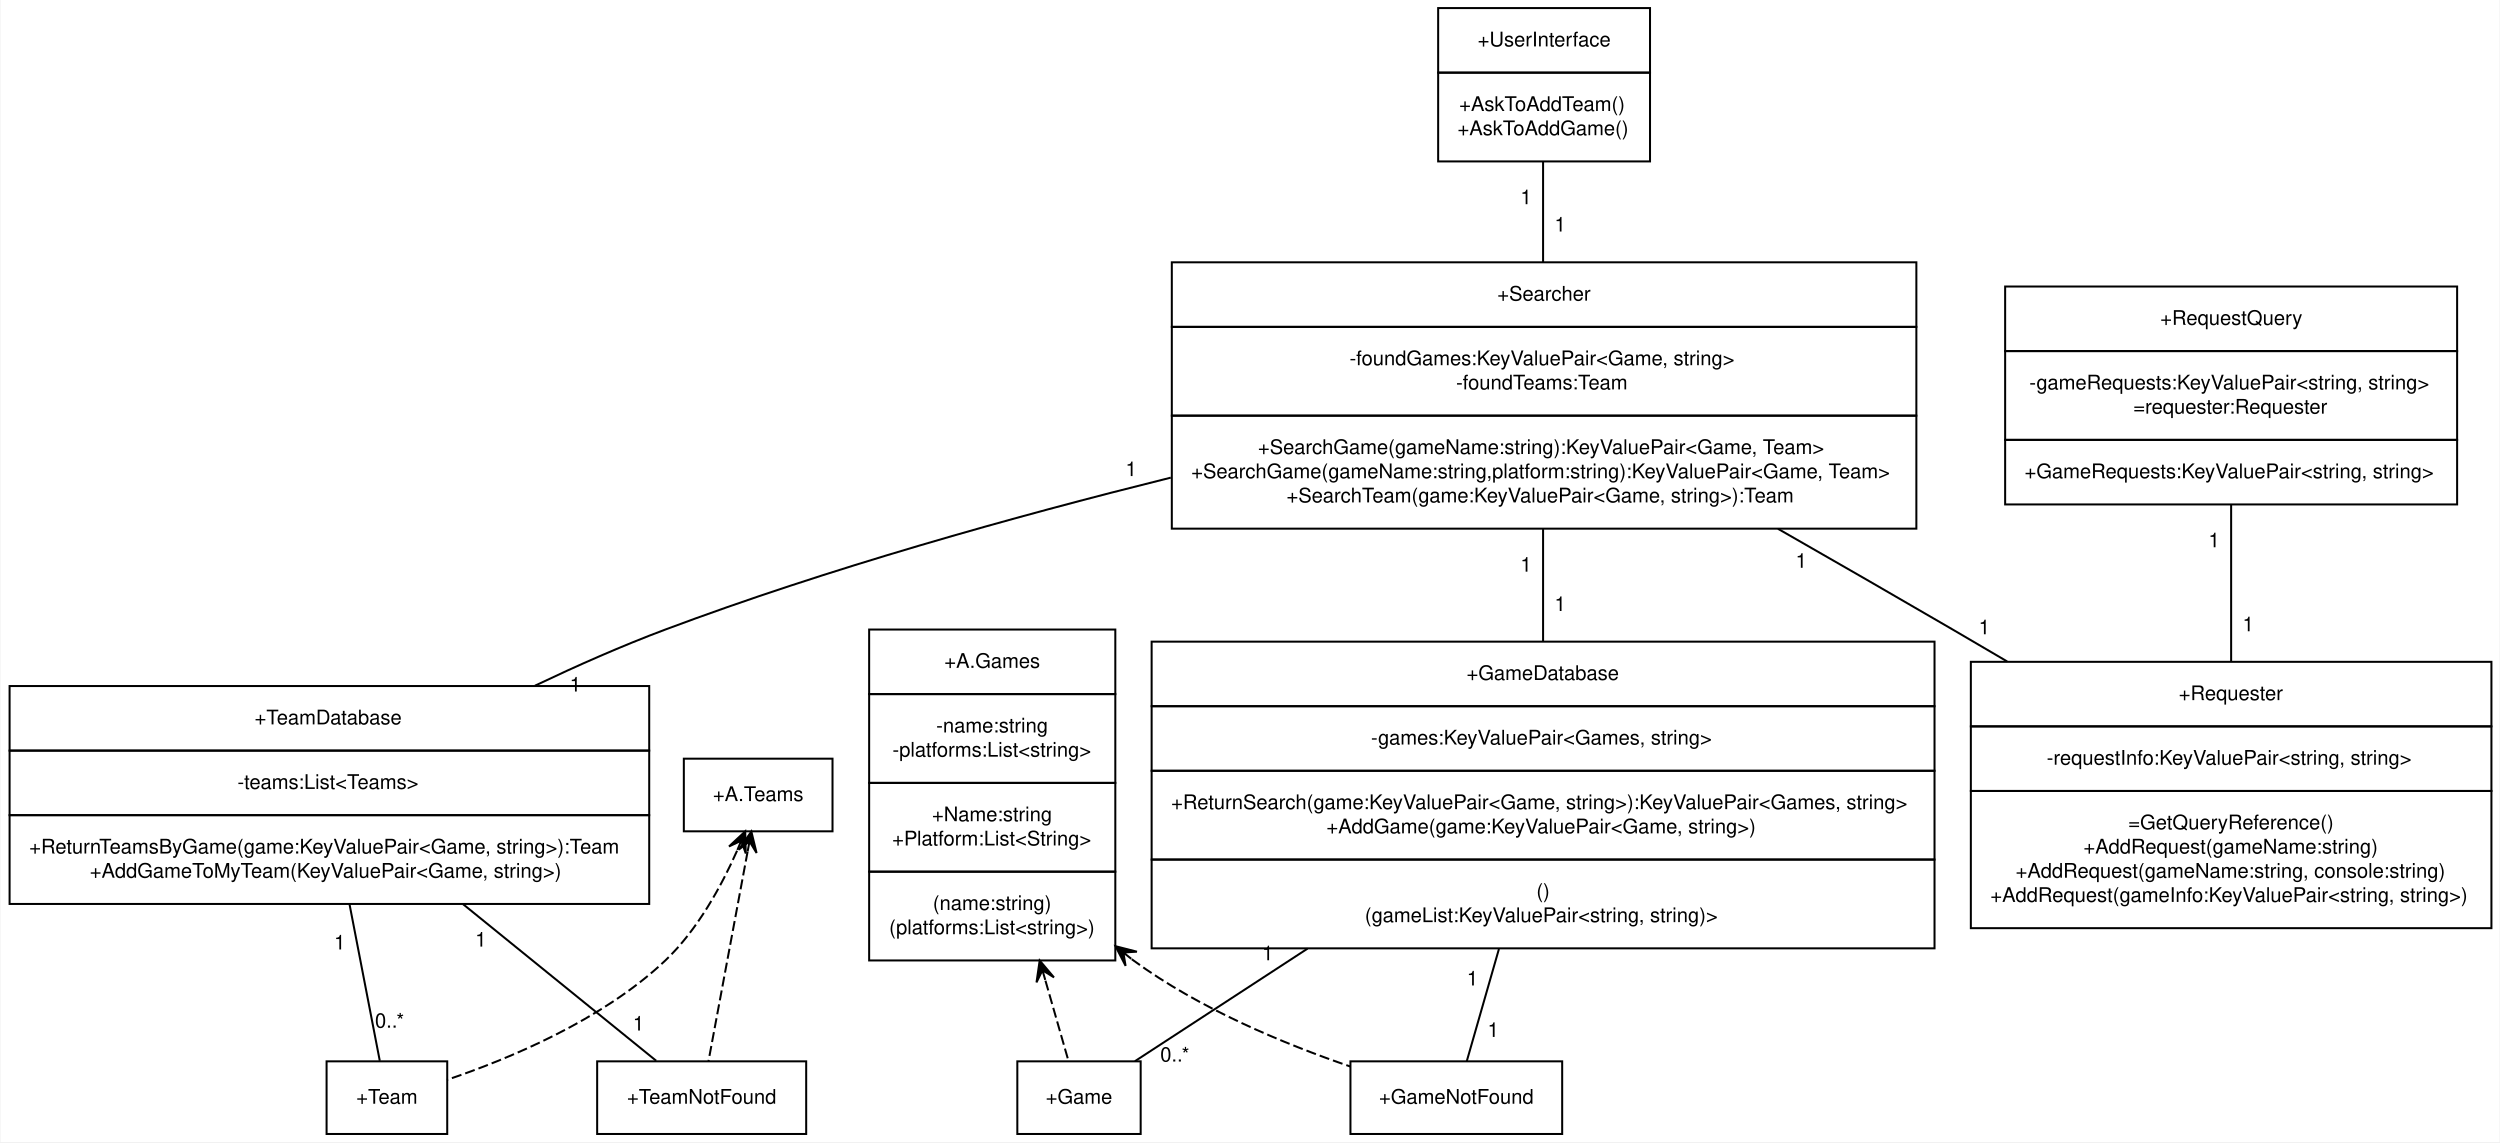
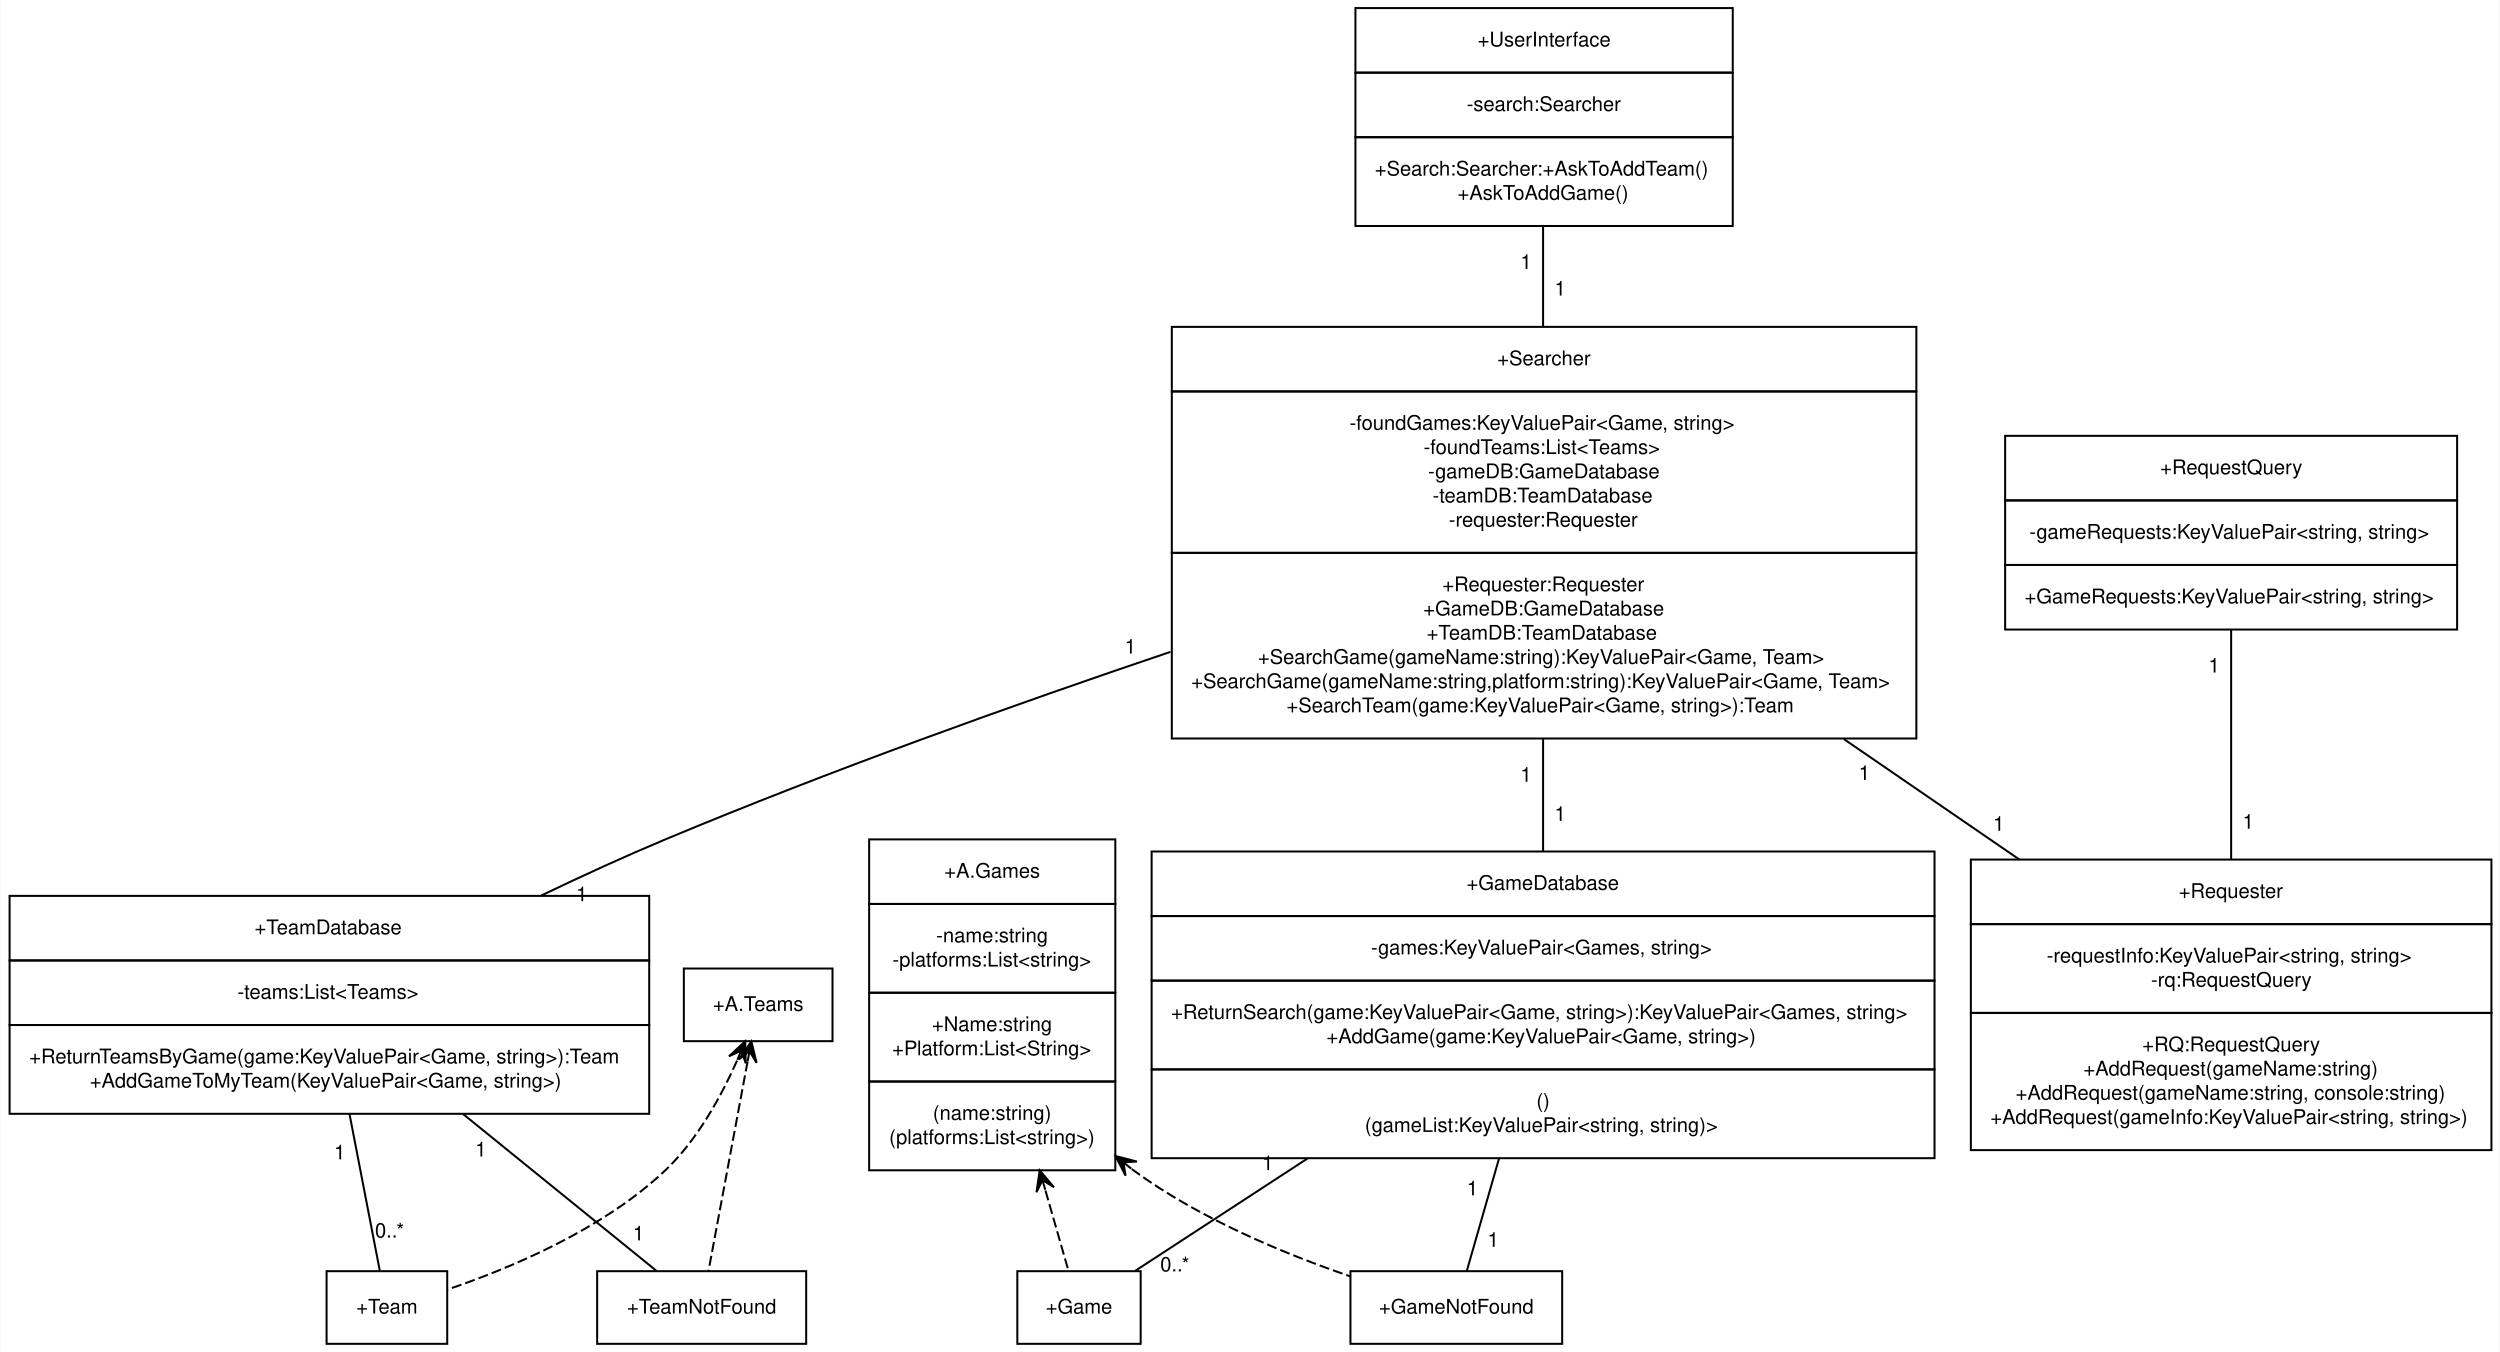
- <svg xmlns="http://www.w3.org/2000/svg" width="1239pt" height="566pt" viewBox="0.00 0.00 1238.50 566.00">
-   <g id="graph0" class="graph" transform="scale(1 1) rotate(0) translate(4 562)">
-     <polygon fill="#ffffff" stroke="transparent" points="-4,4 -4,-562 1234.5,-562 1234.5,4 -4,4" />
+ <svg xmlns="http://www.w3.org/2000/svg" width="1239pt" height="670pt" viewBox="0.00 0.00 1238.50 670.00">
+   <g id="graph0" class="graph" transform="scale(1 1) rotate(0) translate(4 666)">
+     <polygon fill="#ffffff" stroke="transparent" points="-4,4 -4,-666 1234.5,-666 1234.5,4 -4,4" />
    <g id="node1" class="node">
      <polygon fill="none" stroke="#000000" points="426.5,-218 426.5,-250 548.5,-250 548.5,-218 426.5,-218" />
      <text text-anchor="start" x="463.743" y="-231" font-family="Helvetica,sans-Serif" font-size="10.00" fill="#000000">+A.Games</text>
      <polygon fill="none" stroke="#000000" points="426.5,-174 426.5,-218 548.5,-218 548.5,-174 426.5,-174" />
      <text text-anchor="start" x="459.721" y="-199" font-family="Helvetica,sans-Serif" font-size="10.00" fill="#000000">-name:string</text>
      <text text-anchor="start" x="438.05" y="-187" font-family="Helvetica,sans-Serif" font-size="10.00" fill="#000000">-platforms:List&lt;string&gt;</text>
      <polygon fill="none" stroke="#000000" points="426.5,-130 426.5,-174 548.5,-174 548.5,-130 426.5,-130" />
      <text text-anchor="start" x="457.635" y="-155" font-family="Helvetica,sans-Serif" font-size="10.00" fill="#000000">+Name:string</text>
      <text text-anchor="start" x="437.906" y="-143" font-family="Helvetica,sans-Serif" font-size="10.00" fill="#000000">+Platform:List&lt;String&gt;</text>
      <polygon fill="none" stroke="#000000" points="426.5,-86 426.5,-130 548.5,-130 548.5,-86 426.5,-86" />
      <text text-anchor="start" x="458.056" y="-111" font-family="Helvetica,sans-Serif" font-size="10.00" fill="#000000">(name:string)</text>
      <text text-anchor="start" x="436.385" y="-99" font-family="Helvetica,sans-Serif" font-size="10.00" fill="#000000">(platforms:List&lt;string&gt;)</text>
    </g>
    <g id="node2" class="node">
      <polygon fill="none" stroke="#000000" points="561.065,-36 499.935,-36 499.935,0 561.065,0 561.065,-36" />
      <text text-anchor="middle" x="530.5" y="-15" font-family="Helvetica,sans-Serif" font-size="10.00" fill="#000000">+Game</text>
    </g>
    <g id="edge1" class="edge">
      <path fill="none" stroke="#000000" stroke-dasharray="5,2" d="M513.885,-75.96C518.206,-60.886 522.249,-46.782 525.265,-36.262" />
      <polygon fill="#000000" stroke="#000000" points="511.013,-85.978 509.443,-75.125 512.391,-81.171 513.769,-76.365 513.769,-76.365 513.769,-76.365 512.391,-81.171 518.095,-77.605 511.013,-85.978 511.013,-85.978" />
    </g>
    <g id="node3" class="node">
      <polygon fill="none" stroke="#000000" points="769.967,-36 665.033,-36 665.033,0 769.967,0 769.967,-36" />
      <text text-anchor="middle" x="717.5" y="-15" font-family="Helvetica,sans-Serif" font-size="10.00" fill="#000000">+GameNotFound</text>
    </g>
    <g id="edge2" class="edge">
      <path fill="none" stroke="#000000" stroke-dasharray="5,2" d="M556.652,-86.627C556.934,-86.417 557.217,-86.208 557.5,-86 589.986,-62.163 632.102,-44.695 664.969,-33.435" />
      <polygon fill="#000000" stroke="#000000" points="548.59,-93.07 553.593,-83.311 552.496,-89.948 556.402,-86.827 556.402,-86.827 556.402,-86.827 552.496,-89.948 559.211,-90.342 548.59,-93.07 548.59,-93.07" />
    </g>
    <g id="node4" class="node">
      <polygon fill="none" stroke="#000000" points="566.5,-212 566.5,-244 954.5,-244 954.5,-212 566.5,-212" />
      <text text-anchor="start" x="722.571" y="-225" font-family="Helvetica,sans-Serif" font-size="10.00" fill="#000000">+GameDatabase</text>
      <polygon fill="none" stroke="#000000" points="566.5,-180 566.5,-212 954.5,-212 954.5,-180 566.5,-180" />
      <text text-anchor="start" x="675.205" y="-193" font-family="Helvetica,sans-Serif" font-size="10.00" fill="#000000">-games:KeyValuePair&lt;Games, string&gt;</text>
      <polygon fill="none" stroke="#000000" points="566.5,-136 566.5,-180 954.5,-180 954.5,-136 566.5,-136" />
      <text text-anchor="start" x="576.154" y="-161" font-family="Helvetica,sans-Serif" font-size="10.00" fill="#000000">+ReturnSearch(game:KeyValuePair&lt;Game, string&gt;):KeyValuePair&lt;Games, string&gt;</text>
      <text text-anchor="start" x="653.115" y="-149" font-family="Helvetica,sans-Serif" font-size="10.00" fill="#000000">+AddGame(game:KeyValuePair&lt;Game, string&gt;)</text>
      <polygon fill="none" stroke="#000000" points="566.5,-92 566.5,-136 954.5,-136 954.5,-92 566.5,-92" />
      <text text-anchor="start" x="757.171" y="-117" font-family="Helvetica,sans-Serif" font-size="10.00" fill="#000000">()</text>
      <text text-anchor="start" x="672.153" y="-105" font-family="Helvetica,sans-Serif" font-size="10.00" fill="#000000">(gameList:KeyValuePair&lt;string, string)&gt;</text>
    </g>
    <g id="edge3" class="edge">
      <path fill="none" stroke="#000000" d="M643.816,-91.901C611.791,-71.016 579.94,-50.243 558.201,-36.066" />
      <text text-anchor="middle" x="578" y="-35.888" font-family="Helvetica,sans-Serif" font-size="10.00" fill="#000000">0..*</text>
      <text text-anchor="middle" x="624.016" y="-86.079" font-family="Helvetica,sans-Serif" font-size="10.00" fill="#000000">1</text>
    </g>
    <g id="edge4" class="edge">
      <path fill="none" stroke="#000000" d="M738.622,-91.682C732.647,-70.838 726.711,-50.13 722.66,-36" />
      <text text-anchor="middle" x="735.78" y="-48.096" font-family="Helvetica,sans-Serif" font-size="10.00" fill="#000000">1</text>
      <text text-anchor="middle" x="725.502" y="-73.587" font-family="Helvetica,sans-Serif" font-size="10.00" fill="#000000">1</text>
    </g>
    <g id="node5" class="node">
-       <polygon fill="none" stroke="#000000" points="576.5,-400 576.5,-432 945.5,-432 945.5,-400 576.5,-400" />
-       <text text-anchor="start" x="737.799" y="-413" font-family="Helvetica,sans-Serif" font-size="10.00" fill="#000000">+Searcher</text>
-       <polygon fill="none" stroke="#000000" points="576.5,-356 576.5,-400 945.5,-400 945.5,-356 576.5,-356" />
-       <text text-anchor="start" x="664.587" y="-381" font-family="Helvetica,sans-Serif" font-size="10.00" fill="#000000">-foundGames:KeyValuePair&lt;Game, string&gt;</text>
-       <text text-anchor="start" x="717.383" y="-369" font-family="Helvetica,sans-Serif" font-size="10.00" fill="#000000">-foundTeams:Team</text>
-       <polygon fill="none" stroke="#000000" points="576.5,-300 576.5,-356 945.5,-356 945.5,-300 576.5,-300" />
+       <polygon fill="none" stroke="#000000" points="576.5,-472 576.5,-504 945.5,-504 945.5,-472 576.5,-472" />
+       <text text-anchor="start" x="737.799" y="-485" font-family="Helvetica,sans-Serif" font-size="10.00" fill="#000000">+Searcher</text>
+       <polygon fill="none" stroke="#000000" points="576.5,-392 576.5,-472 945.5,-472 945.5,-392 576.5,-392" />
+       <text text-anchor="start" x="664.587" y="-453" font-family="Helvetica,sans-Serif" font-size="10.00" fill="#000000">-foundGames:KeyValuePair&lt;Game, string&gt;</text>
+       <text text-anchor="start" x="701.265" y="-441" font-family="Helvetica,sans-Serif" font-size="10.00" fill="#000000">-foundTeams:List&lt;Teams&gt;</text>
+       <text text-anchor="start" x="703.49" y="-429" font-family="Helvetica,sans-Serif" font-size="10.00" fill="#000000">-gameDB:GameDatabase</text>
+       <text text-anchor="start" x="705.715" y="-417" font-family="Helvetica,sans-Serif" font-size="10.00" fill="#000000">-teamDB:TeamDatabase</text>
+       <text text-anchor="start" x="713.769" y="-405" font-family="Helvetica,sans-Serif" font-size="10.00" fill="#000000">-requester:Requester</text>
+       <polygon fill="none" stroke="#000000" points="576.5,-300 576.5,-392 945.5,-392 945.5,-300 576.5,-300" />
+       <text text-anchor="start" x="710.569" y="-373" font-family="Helvetica,sans-Serif" font-size="10.00" fill="#000000">+Requester:Requester</text>
+       <text text-anchor="start" x="701.125" y="-361" font-family="Helvetica,sans-Serif" font-size="10.00" fill="#000000">+GameDB:GameDatabase</text>
+       <text text-anchor="start" x="702.794" y="-349" font-family="Helvetica,sans-Serif" font-size="10.00" fill="#000000">+TeamDB:TeamDatabase</text>
      <text text-anchor="start" x="619.17" y="-337" font-family="Helvetica,sans-Serif" font-size="10.00" fill="#000000">+SearchGame(gameName:string):KeyValuePair&lt;Game, Team&gt;</text>
      <text text-anchor="start" x="586.112" y="-325" font-family="Helvetica,sans-Serif" font-size="10.00" fill="#000000">+SearchGame(gameName:string,platform:string):KeyValuePair&lt;Game, Team&gt;</text>
      <text text-anchor="start" x="633.338" y="-313" font-family="Helvetica,sans-Serif" font-size="10.00" fill="#000000">+SearchTeam(game:KeyValuePair&lt;Game, string&gt;):Team</text>
    </g>
    <g id="edge5" class="edge">
-       <path fill="none" stroke="#000000" d="M760.5,-299.794C760.5,-281.918 760.5,-262.435 760.5,-244.067" />
-       <text text-anchor="middle" x="768.952" y="-259.193" font-family="Helvetica,sans-Serif" font-size="10.00" fill="#000000">1</text>
-       <text text-anchor="middle" x="752.048" y="-278.667" font-family="Helvetica,sans-Serif" font-size="10.00" fill="#000000">1</text>
+       <path fill="none" stroke="#000000" d="M760.5,-299.705C760.5,-281.012 760.5,-261.81 760.5,-244.049" />
+       <text text-anchor="middle" x="768.952" y="-259.175" font-family="Helvetica,sans-Serif" font-size="10.00" fill="#000000">1</text>
+       <text text-anchor="middle" x="752.048" y="-278.578" font-family="Helvetica,sans-Serif" font-size="10.00" fill="#000000">1</text>
    </g>
    <g id="node6" class="node">
      <polygon fill="none" stroke="#000000" points=".5,-190 .5,-222 317.5,-222 317.5,-190 .5,-190" />
      <text text-anchor="start" x="121.906" y="-203" font-family="Helvetica,sans-Serif" font-size="10.00" fill="#000000">+TeamDatabase</text>
      <polygon fill="none" stroke="#000000" points=".5,-158 .5,-190 317.5,-190 317.5,-158 .5,-158" />
      <text text-anchor="start" x="113.438" y="-171" font-family="Helvetica,sans-Serif" font-size="10.00" fill="#000000">-teams:List&lt;Teams&gt;</text>
      <polygon fill="none" stroke="#000000" points=".5,-114 .5,-158 317.5,-158 317.5,-114 .5,-114" />
      <text text-anchor="start" x="10.226" y="-139" font-family="Helvetica,sans-Serif" font-size="10.00" fill="#000000">+ReturnTeamsByGame(game:KeyValuePair&lt;Game, string&gt;):Team</text>
      <text text-anchor="start" x="40.23" y="-127" font-family="Helvetica,sans-Serif" font-size="10.00" fill="#000000">+AddGameToMyTeam(KeyValuePair&lt;Game, string&gt;)</text>
    </g>
    <g id="edge10" class="edge">
-       <path fill="none" stroke="#000000" d="M575.982,-325.283C497.646,-305.827 406.009,-280.168 325.5,-250 304.177,-242.01 281.933,-232.202 260.892,-222.183" />
-       <text text-anchor="middle" x="280.892" y="-219.282" font-family="Helvetica,sans-Serif" font-size="10.00" fill="#000000">1</text>
-       <text text-anchor="middle" x="556.339" y="-326.046" font-family="Helvetica,sans-Serif" font-size="10.00" fill="#000000">1</text>
+       <path fill="none" stroke="#000000" d="M575.834,-342.949C497.783,-316.585 406.401,-283.852 325.5,-250 305.387,-241.584 284.271,-231.905 264.078,-222.215" />
+       <text text-anchor="middle" x="284.077" y="-219.4" font-family="Helvetica,sans-Serif" font-size="10.00" fill="#000000">1</text>
+       <text text-anchor="middle" x="555.952" y="-342.112" font-family="Helvetica,sans-Serif" font-size="10.00" fill="#000000">1</text>
    </g>
    <g id="node11" class="node">
-       <polygon fill="none" stroke="#000000" points="972.5,-202 972.5,-234 1230.5,-234 1230.5,-202 972.5,-202" />
-       <text text-anchor="start" x="1075.52" y="-215" font-family="Helvetica,sans-Serif" font-size="10.00" fill="#000000">+Requester</text>
-       <polygon fill="none" stroke="#000000" points="972.5,-170 972.5,-202 1230.5,-202 1230.5,-170 972.5,-170" />
-       <text text-anchor="start" x="1010.088" y="-183" font-family="Helvetica,sans-Serif" font-size="10.00" fill="#000000">-requestInfo:KeyValuePair&lt;string, string&gt;</text>
-       <polygon fill="none" stroke="#000000" points="972.5,-102 972.5,-170 1230.5,-170 1230.5,-102 972.5,-102" />
-       <text text-anchor="start" x="1050.519" y="-151" font-family="Helvetica,sans-Serif" font-size="10.00" fill="#000000">=GetQueryReference()</text>
-       <text text-anchor="start" x="1028.293" y="-139" font-family="Helvetica,sans-Serif" font-size="10.00" fill="#000000">+AddRequest(gameName:string)</text>
-       <text text-anchor="start" x="994.674" y="-127" font-family="Helvetica,sans-Serif" font-size="10.00" fill="#000000">+AddRequest(gameName:string, console:string)</text>
-       <text text-anchor="start" x="982.163" y="-115" font-family="Helvetica,sans-Serif" font-size="10.00" fill="#000000">+AddRequest(gameInfo:KeyValuePair&lt;string, string&gt;)</text>
+       <polygon fill="none" stroke="#000000" points="972.5,-208 972.5,-240 1230.5,-240 1230.5,-208 972.5,-208" />
+       <text text-anchor="start" x="1075.52" y="-221" font-family="Helvetica,sans-Serif" font-size="10.00" fill="#000000">+Requester</text>
+       <polygon fill="none" stroke="#000000" points="972.5,-164 972.5,-208 1230.5,-208 1230.5,-164 972.5,-164" />
+       <text text-anchor="start" x="1010.088" y="-189" font-family="Helvetica,sans-Serif" font-size="10.00" fill="#000000">-requestInfo:KeyValuePair&lt;string, string&gt;</text>
+       <text text-anchor="start" x="1061.772" y="-177" font-family="Helvetica,sans-Serif" font-size="10.00" fill="#000000">-rq:RequestQuery</text>
+       <polygon fill="none" stroke="#000000" points="972.5,-96 972.5,-164 1230.5,-164 1230.5,-96 972.5,-96" />
+       <text text-anchor="start" x="1057.462" y="-145" font-family="Helvetica,sans-Serif" font-size="10.00" fill="#000000">+RQ:RequestQuery</text>
+       <text text-anchor="start" x="1028.293" y="-133" font-family="Helvetica,sans-Serif" font-size="10.00" fill="#000000">+AddRequest(gameName:string)</text>
+       <text text-anchor="start" x="994.674" y="-121" font-family="Helvetica,sans-Serif" font-size="10.00" fill="#000000">+AddRequest(gameName:string, console:string)</text>
+       <text text-anchor="start" x="982.163" y="-109" font-family="Helvetica,sans-Serif" font-size="10.00" fill="#000000">+AddRequest(gameInfo:KeyValuePair&lt;string, string&gt;)</text>
    </g>
    <g id="edge12" class="edge">
-       <path fill="none" stroke="#000000" d="M876.901,-299.936C905.288,-283.7 935.531,-266.299 963.5,-250 972.289,-244.878 981.376,-239.55 990.5,-234.179" />
-       <text text-anchor="middle" x="979.165" y="-247.657" font-family="Helvetica,sans-Serif" font-size="10.00" fill="#000000">1</text>
-       <text text-anchor="middle" x="888.435" y="-280.596" font-family="Helvetica,sans-Serif" font-size="10.00" fill="#000000">1</text>
+       <path fill="none" stroke="#000000" d="M909.572,-299.705C938.873,-279.597 969.033,-258.901 996.514,-240.043" />
+       <text text-anchor="middle" x="986.351" y="-254.268" font-family="Helvetica,sans-Serif" font-size="10.00" fill="#000000">1</text>
+       <text text-anchor="middle" x="919.735" y="-279.479" font-family="Helvetica,sans-Serif" font-size="10.00" fill="#000000">1</text>
    </g>
    <g id="node7" class="node">
      <polygon fill="none" stroke="#000000" points="217.396,-36 157.604,-36 157.604,0 217.396,0 217.396,-36" />
      <text text-anchor="middle" x="187.5" y="-15" font-family="Helvetica,sans-Serif" font-size="10.00" fill="#000000">+Team</text>
    </g>
    <g id="edge6" class="edge">
      <path fill="none" stroke="#000000" d="M168.97,-113.847C174.226,-86.657 180.25,-55.498 183.966,-36.28" />
      <text text-anchor="middle" x="188.824" y="-52.681" font-family="Helvetica,sans-Serif" font-size="10.00" fill="#000000">0..*</text>
      <text text-anchor="middle" x="164.112" y="-91.445" font-family="Helvetica,sans-Serif" font-size="10.00" fill="#000000">1</text>
    </g>
    <g id="node8" class="node">
      <polygon fill="none" stroke="#000000" points="395.297,-36 291.703,-36 291.703,0 395.297,0 395.297,-36" />
      <text text-anchor="middle" x="343.5" y="-15" font-family="Helvetica,sans-Serif" font-size="10.00" fill="#000000">+TeamNotFound</text>
    </g>
    <g id="edge7" class="edge">
      <path fill="none" stroke="#000000" d="M225.289,-113.847C258.823,-86.657 297.253,-55.498 320.954,-36.28" />
      <text text-anchor="middle" x="312.198" y="-51.262" font-family="Helvetica,sans-Serif" font-size="10.00" fill="#000000">1</text>
      <text text-anchor="middle" x="234.046" y="-92.865" font-family="Helvetica,sans-Serif" font-size="10.00" fill="#000000">1</text>
    </g>
    <g id="node9" class="node">
      <polygon fill="none" stroke="#000000" points="408.343,-186 334.657,-186 334.657,-150 408.343,-150 408.343,-186" />
      <text text-anchor="middle" x="371.5" y="-165" font-family="Helvetica,sans-Serif" font-size="10.00" fill="#000000">+A.Teams</text>
    </g>
    <g id="edge8" class="edge">
      <path fill="none" stroke="#000000" stroke-dasharray="5,2" d="M361.032,-140.361C353.337,-123 341.443,-101.114 325.5,-86 294.195,-56.324 247.467,-37.028 217.233,-26.826" />
      <polygon fill="#000000" stroke="#000000" points="365.077,-149.974 357.051,-142.501 363.138,-145.365 361.199,-140.756 361.199,-140.756 361.199,-140.756 363.138,-145.365 365.346,-139.011 365.077,-149.974 365.077,-149.974" />
    </g>
    <g id="edge9" class="edge">
      <path fill="none" stroke="#000000" stroke-dasharray="5,2" d="M366.262,-139.94C360.59,-109.556 351.71,-61.984 346.889,-36.158" />
      <polygon fill="#000000" stroke="#000000" points="368.123,-149.906 361.864,-140.902 367.205,-144.991 366.288,-140.076 366.288,-140.076 366.288,-140.076 367.205,-144.991 370.711,-139.25 368.123,-149.906 368.123,-149.906" />
    </g>
    <g id="node10" class="node">
-       <polygon fill="none" stroke="#000000" points="989.5,-388 989.5,-420 1213.5,-420 1213.5,-388 989.5,-388" />
-       <text text-anchor="start" x="1066.351" y="-401" font-family="Helvetica,sans-Serif" font-size="10.00" fill="#000000">+RequestQuery</text>
-       <polygon fill="none" stroke="#000000" points="989.5,-344 989.5,-388 1213.5,-388 1213.5,-344 989.5,-344" />
-       <text text-anchor="start" x="1001.479" y="-369" font-family="Helvetica,sans-Serif" font-size="10.00" fill="#000000">-gameRequests:KeyValuePair&lt;string, string&gt;</text>
-       <text text-anchor="start" x="1053.014" y="-357" font-family="Helvetica,sans-Serif" font-size="10.00" fill="#000000">=requester:Requester</text>
-       <polygon fill="none" stroke="#000000" points="989.5,-312 989.5,-344 1213.5,-344 1213.5,-312 989.5,-312" />
-       <text text-anchor="start" x="999.114" y="-325" font-family="Helvetica,sans-Serif" font-size="10.00" fill="#000000">+GameRequests:KeyValuePair&lt;string, string&gt;</text>
+       <polygon fill="none" stroke="#000000" points="989.5,-418 989.5,-450 1213.5,-450 1213.5,-418 989.5,-418" />
+       <text text-anchor="start" x="1066.351" y="-431" font-family="Helvetica,sans-Serif" font-size="10.00" fill="#000000">+RequestQuery</text>
+       <polygon fill="none" stroke="#000000" points="989.5,-386 989.5,-418 1213.5,-418 1213.5,-386 989.5,-386" />
+       <text text-anchor="start" x="1001.479" y="-399" font-family="Helvetica,sans-Serif" font-size="10.00" fill="#000000">-gameRequests:KeyValuePair&lt;string, string&gt;</text>
+       <polygon fill="none" stroke="#000000" points="989.5,-354 989.5,-386 1213.5,-386 1213.5,-354 989.5,-354" />
+       <text text-anchor="start" x="999.114" y="-367" font-family="Helvetica,sans-Serif" font-size="10.00" fill="#000000">+GameRequests:KeyValuePair&lt;string, string&gt;</text>
    </g>
    <g id="edge11" class="edge">
-       <path fill="none" stroke="#000000" d="M1101.5,-311.896C1101.5,-287.851 1101.5,-259.323 1101.5,-234.034" />
-       <text text-anchor="middle" x="1109.952" y="-249.161" font-family="Helvetica,sans-Serif" font-size="10.00" fill="#000000">1</text>
-       <text text-anchor="middle" x="1093.048" y="-290.769" font-family="Helvetica,sans-Serif" font-size="10.00" fill="#000000">1</text>
+       <path fill="none" stroke="#000000" d="M1101.5,-353.799C1101.5,-321.02 1101.5,-277.068 1101.5,-240.141" />
+       <text text-anchor="middle" x="1109.952" y="-255.268" font-family="Helvetica,sans-Serif" font-size="10.00" fill="#000000">1</text>
+       <text text-anchor="middle" x="1093.048" y="-332.673" font-family="Helvetica,sans-Serif" font-size="10.00" fill="#000000">1</text>
    </g>
    <g id="node12" class="node">
-       <polygon fill="none" stroke="#000000" points="708.5,-526 708.5,-558 813.5,-558 813.5,-526 708.5,-526" />
-       <text text-anchor="start" x="728.076" y="-539" font-family="Helvetica,sans-Serif" font-size="10.00" fill="#000000">+UserInterface</text>
-       <polygon fill="none" stroke="#000000" points="708.5,-482 708.5,-526 813.5,-526 813.5,-482 708.5,-482" />
-       <text text-anchor="start" x="718.912" y="-507" font-family="Helvetica,sans-Serif" font-size="10.00" fill="#000000">+AskToAddTeam()</text>
-       <text text-anchor="start" x="718.077" y="-495" font-family="Helvetica,sans-Serif" font-size="10.00" fill="#000000">+AskToAddGame()</text>
+       <polygon fill="none" stroke="#000000" points="667.5,-630 667.5,-662 854.5,-662 854.5,-630 667.5,-630" />
+       <text text-anchor="start" x="728.076" y="-643" font-family="Helvetica,sans-Serif" font-size="10.00" fill="#000000">+UserInterface</text>
+       <polygon fill="none" stroke="#000000" points="667.5,-598 667.5,-630 854.5,-630 854.5,-598 667.5,-598" />
+       <text text-anchor="start" x="722.662" y="-611" font-family="Helvetica,sans-Serif" font-size="10.00" fill="#000000">-search:Searcher</text>
+       <polygon fill="none" stroke="#000000" points="667.5,-554 667.5,-598 854.5,-598 854.5,-554 667.5,-554" />
+       <text text-anchor="start" x="677.094" y="-579" font-family="Helvetica,sans-Serif" font-size="10.00" fill="#000000">+Search:Searcher:+AskToAddTeam()</text>
+       <text text-anchor="start" x="718.077" y="-567" font-family="Helvetica,sans-Serif" font-size="10.00" fill="#000000">+AskToAddGame()</text>
    </g>
    <g id="edge13" class="edge">
-       <path fill="none" stroke="#000000" d="M760.5,-481.933C760.5,-466.88 760.5,-449.133 760.5,-432.111" />
-       <text text-anchor="middle" x="768.952" y="-447.237" font-family="Helvetica,sans-Serif" font-size="10.00" fill="#000000">1</text>
-       <text text-anchor="middle" x="752.048" y="-460.806" font-family="Helvetica,sans-Serif" font-size="10.00" fill="#000000">1</text>
+       <path fill="none" stroke="#000000" d="M760.5,-553.876C760.5,-538.617 760.5,-521.496 760.5,-504.397" />
+       <text text-anchor="middle" x="768.952" y="-519.523" font-family="Helvetica,sans-Serif" font-size="10.00" fill="#000000">1</text>
+       <text text-anchor="middle" x="752.048" y="-532.75" font-family="Helvetica,sans-Serif" font-size="10.00" fill="#000000">1</text>
    </g>
  </g>
</svg>
